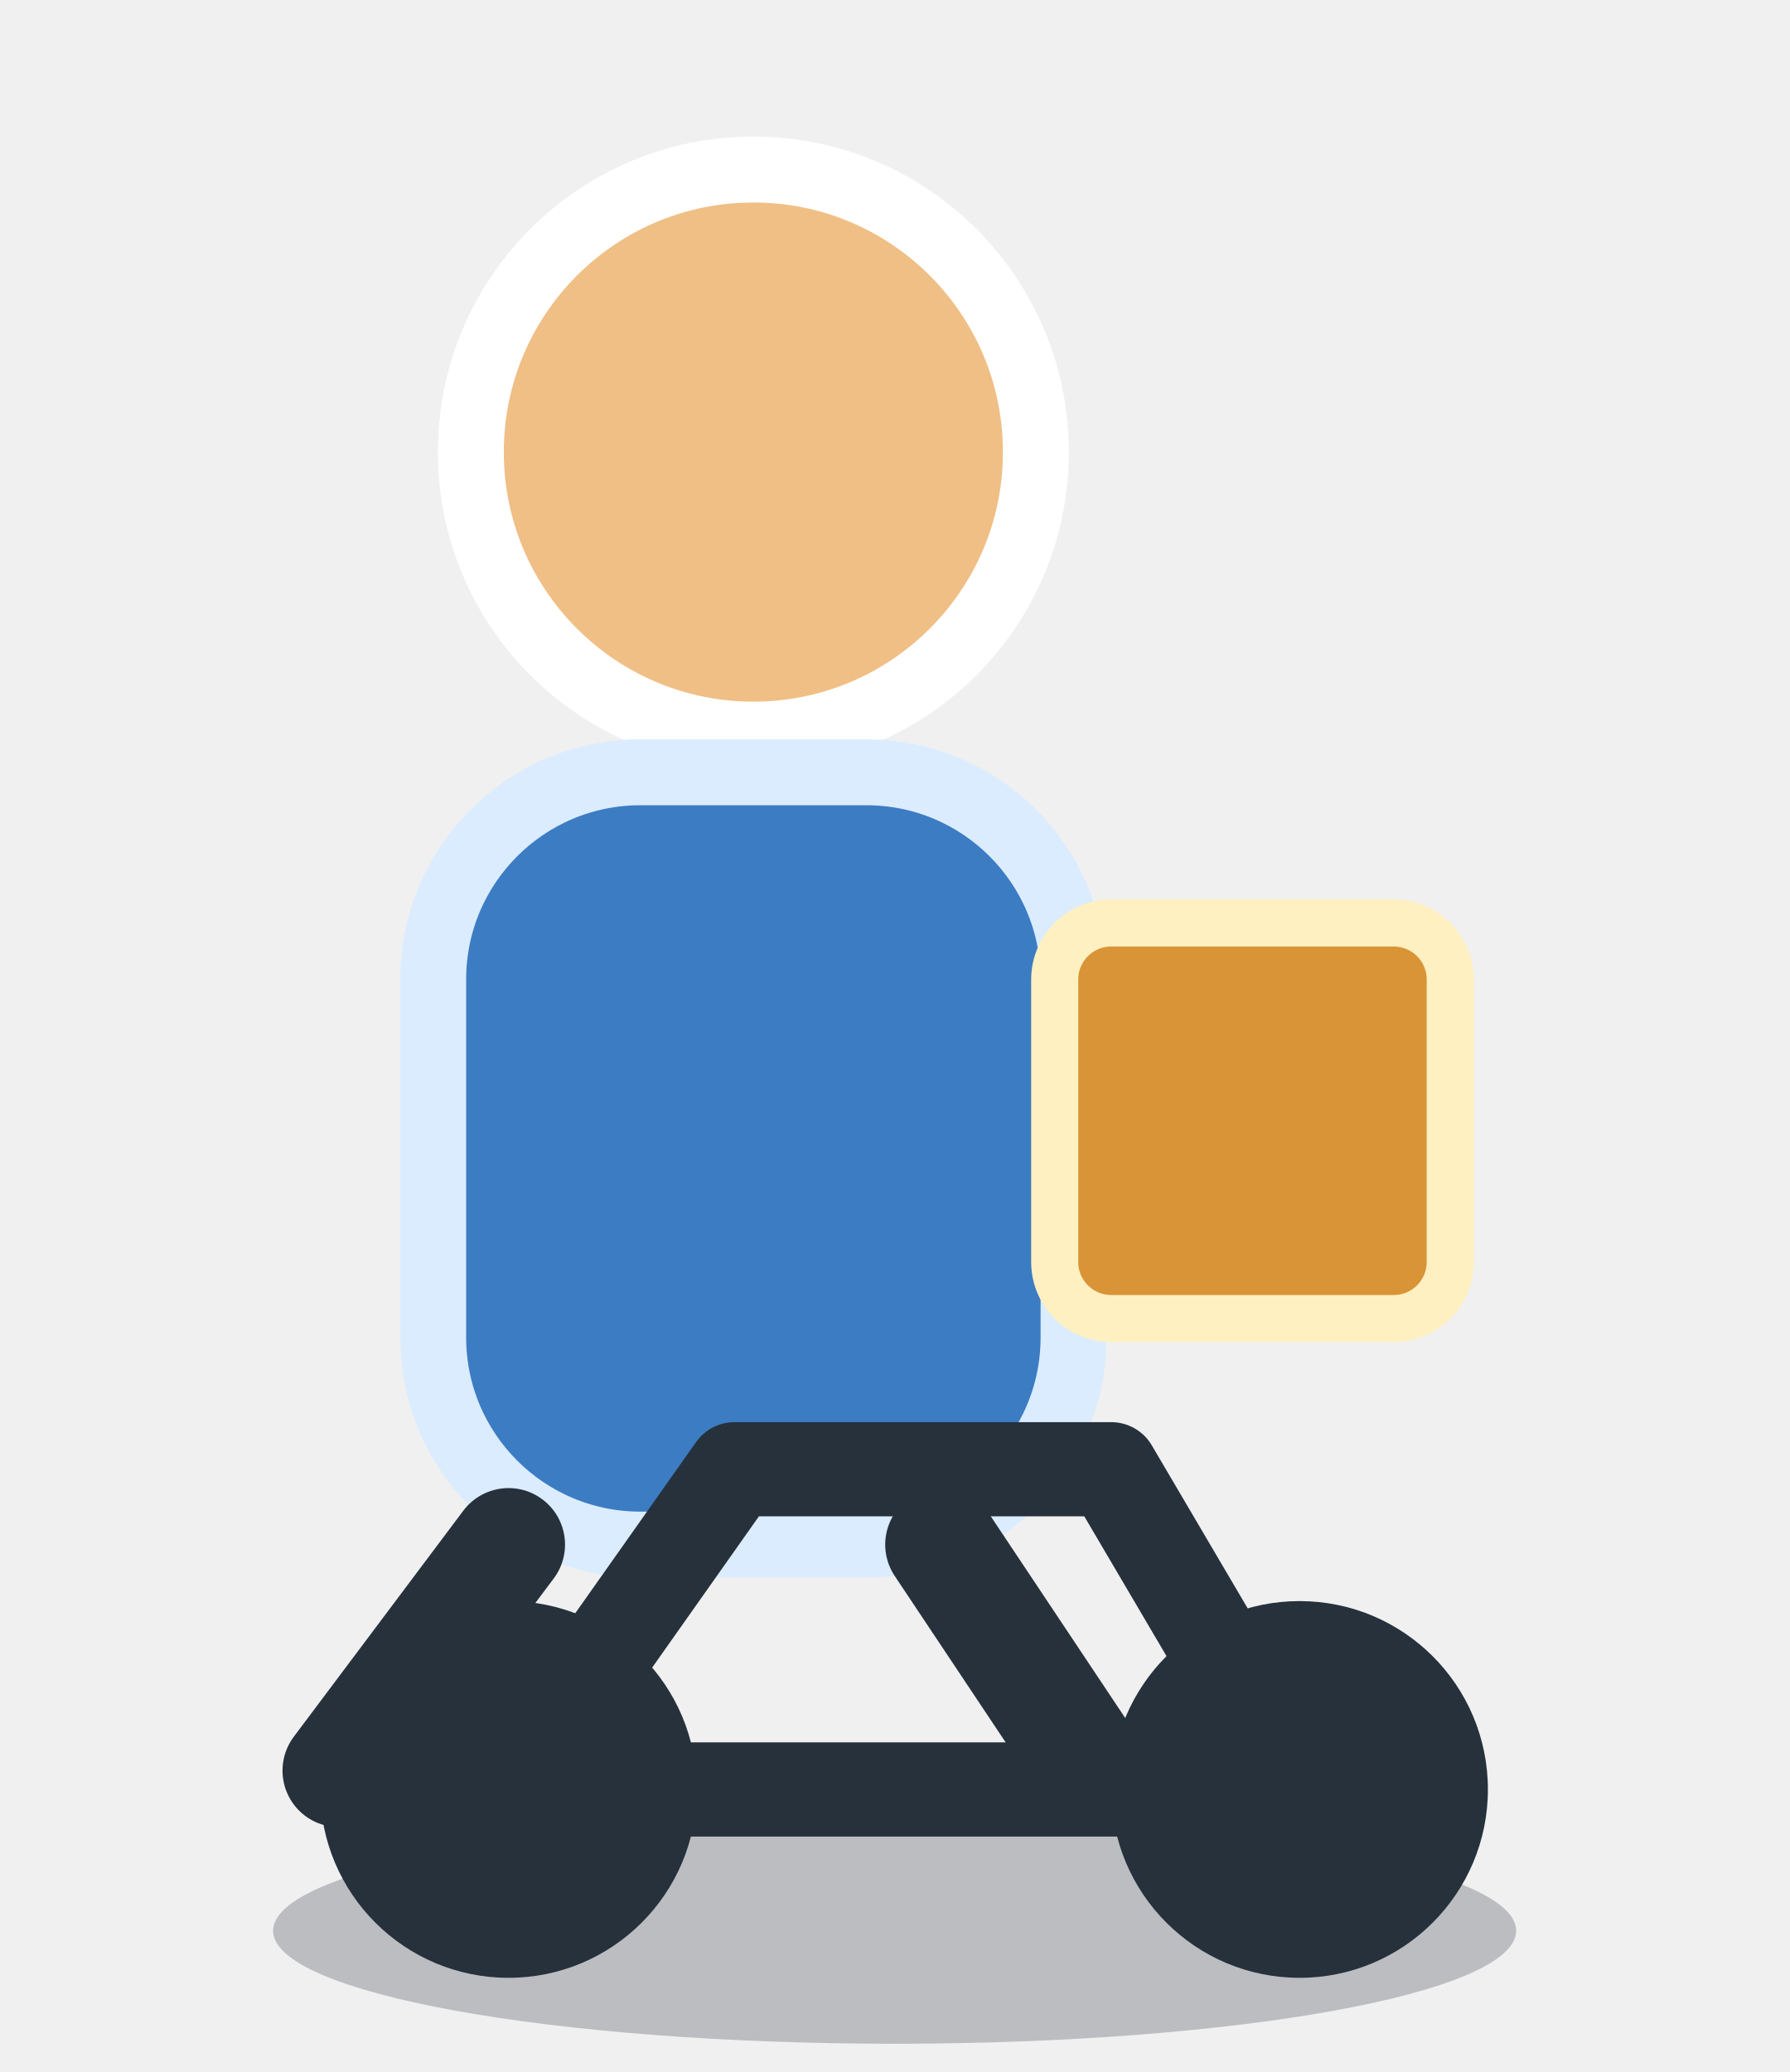
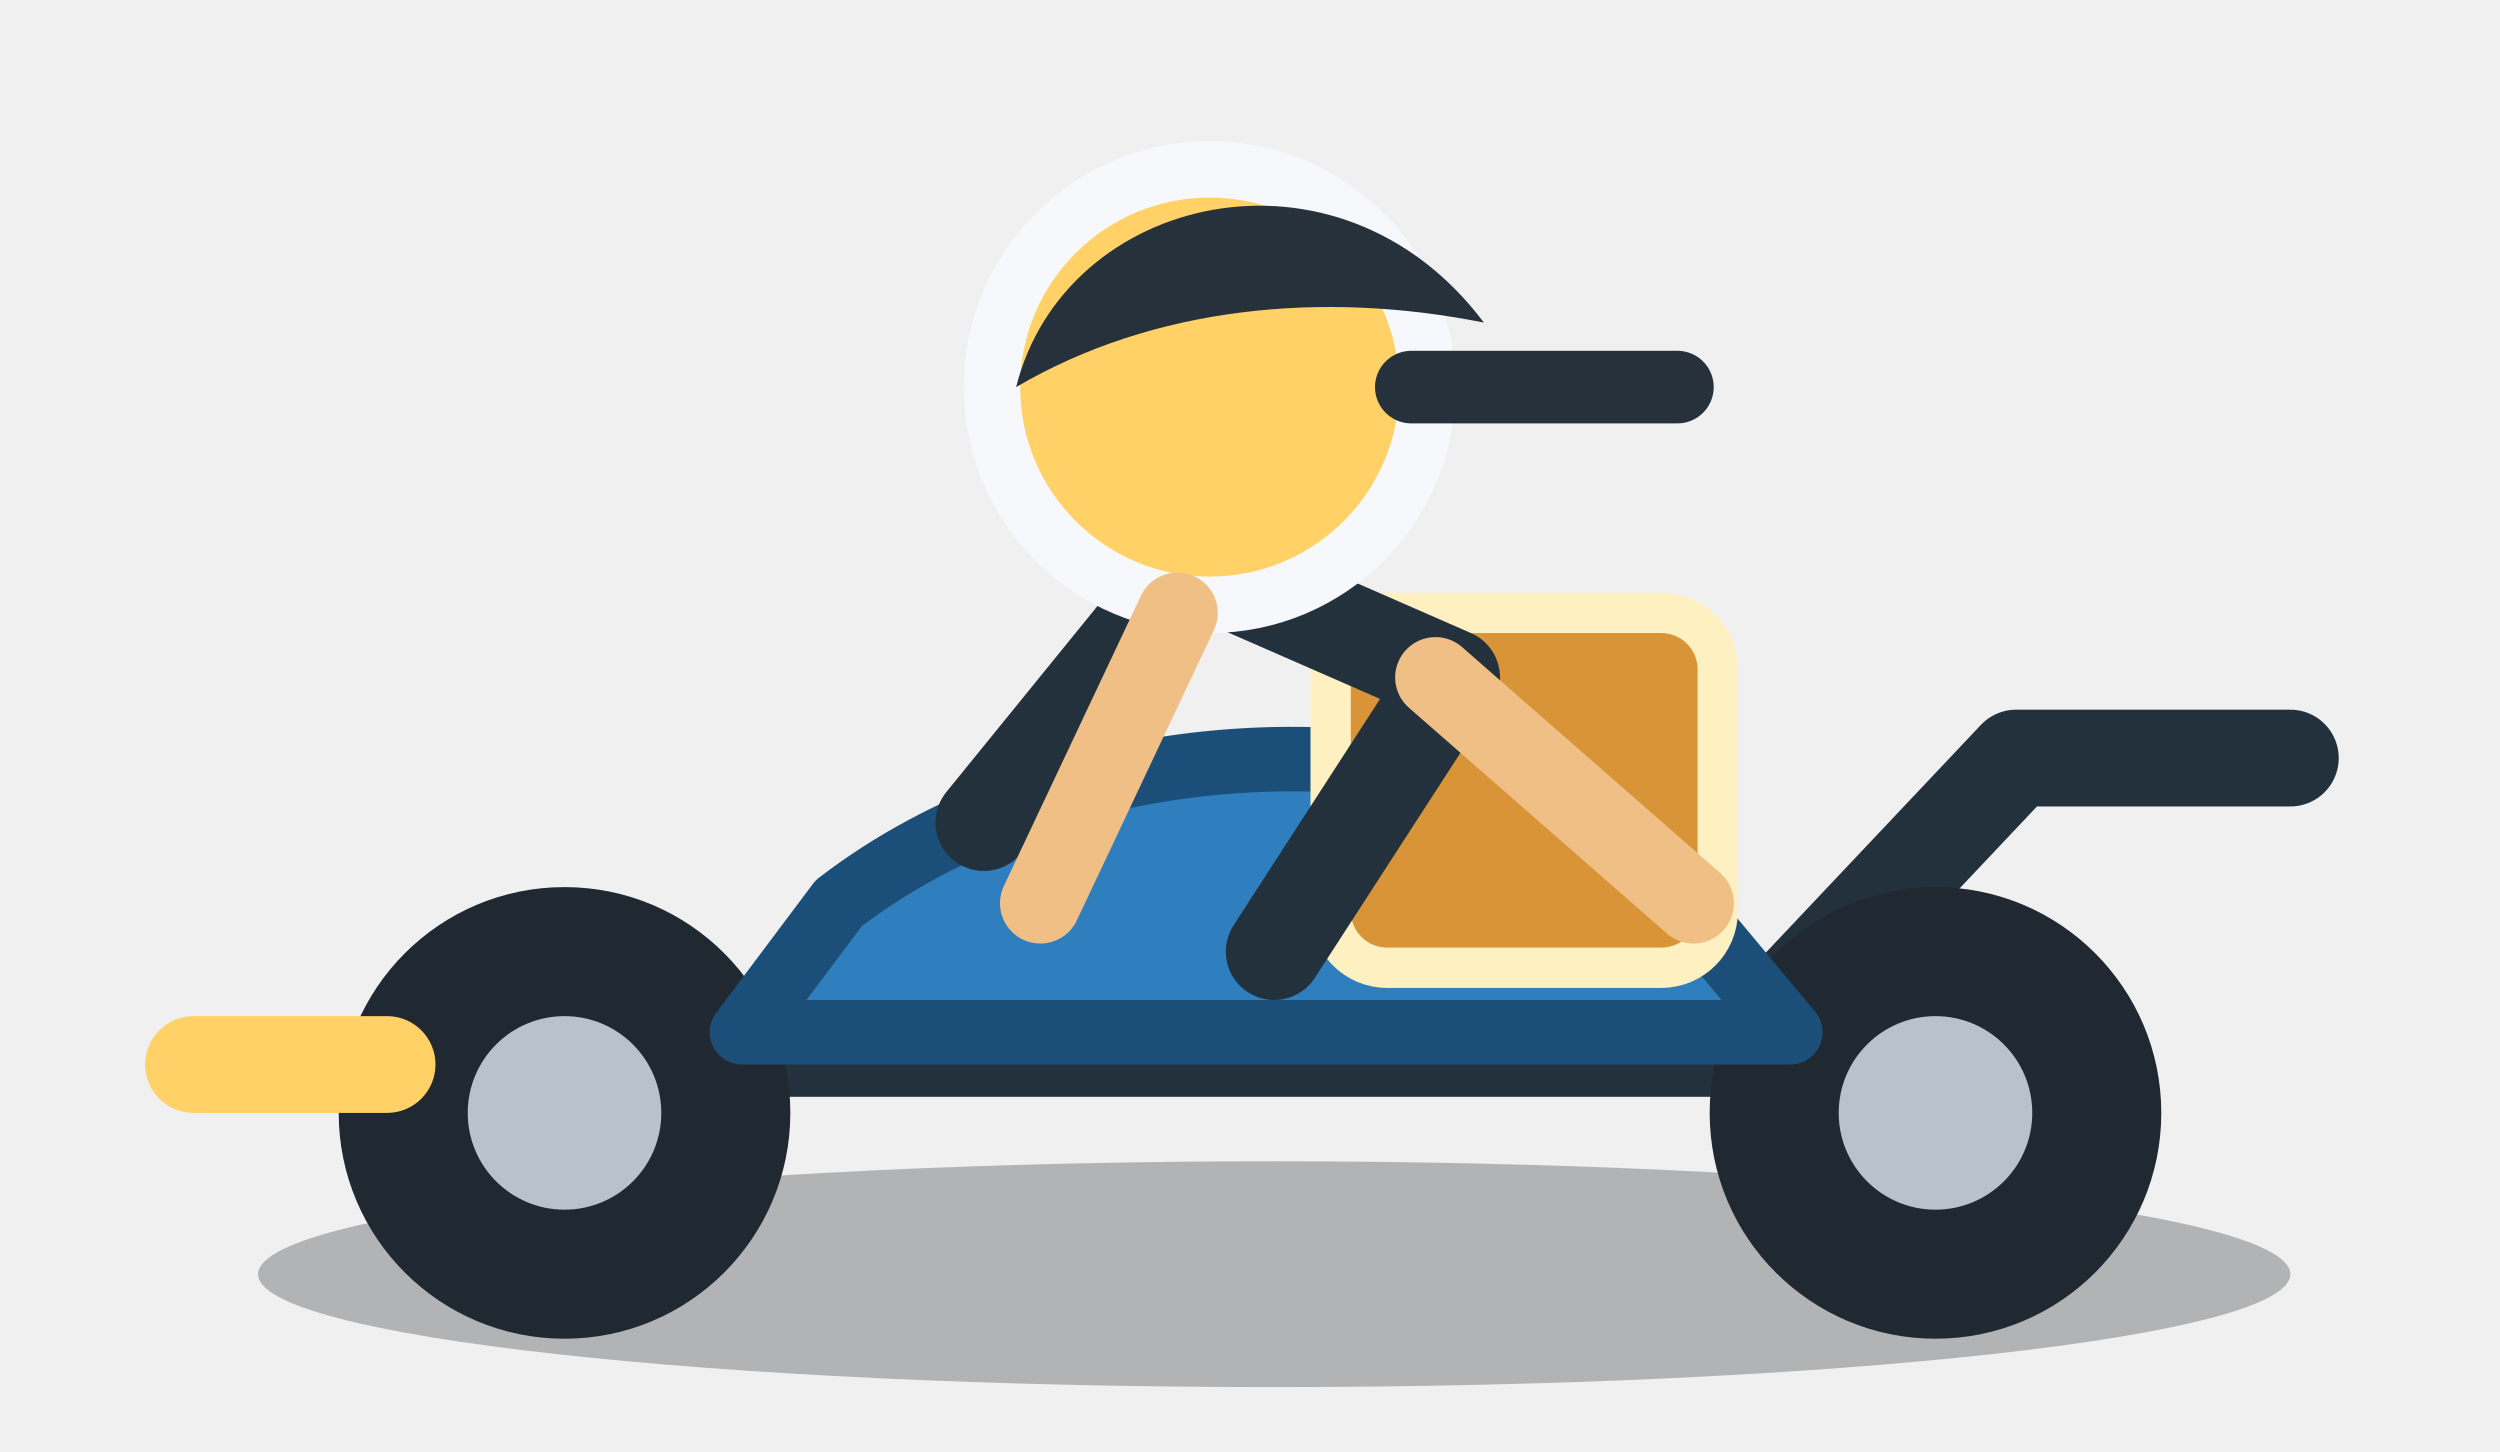
- <svg xmlns="http://www.w3.org/2000/svg" width="190" height="220" viewBox="0 0 190 220">
-   <ellipse cx="95" cy="205" rx="66" ry="12" fill="#1b2430" opacity=".25" />
-   <circle cx="80" cy="48" r="30" fill="#f0bf85" stroke="#fff" stroke-width="7" />
-   <rect x="46" y="82" width="68" height="82" rx="22" fill="#3c7cc3" stroke="#dbecff" stroke-width="7" />
-   <rect x="112" y="98" width="42" height="42" rx="6" fill="#d99437" stroke="#fff0c1" stroke-width="5" />
-   <circle cx="54" cy="190" r="20" fill="#26313c" />
-   <circle cx="138" cy="190" r="20" fill="#26313c" />
-   <path d="M54 190 H138 L118 156 H78 Z" fill="none" stroke="#26313c" stroke-width="10" stroke-linejoin="round" />
-   <path d="M54 164 L36 188 M100 164 L116 188" stroke="#26313c" stroke-width="12" stroke-linecap="round" />
+ <svg xmlns="http://www.w3.org/2000/svg" width="310" height="180" viewBox="0 0 310 180">
+   <ellipse cx="158" cy="158" rx="126" ry="14" fill="#101418" opacity=".28" />
+   <path d="M54 130 H216 L250 94 H284" fill="none" stroke="#23313d" stroke-width="12" stroke-linecap="round" stroke-linejoin="round" />
+   <circle cx="70" cy="138" r="28" fill="#202832" />
+   <circle cx="70" cy="138" r="12" fill="#b9c2cc" />
+   <circle cx="240" cy="138" r="28" fill="#202832" />
+   <circle cx="240" cy="138" r="12" fill="#b9c2cc" />
+   <path d="M104 112 C130 92 172 88 202 104 L222 128 H92 Z" fill="#2f7fbf" stroke="#1b4e78" stroke-width="8" stroke-linejoin="round" />
+   <rect x="165" y="76" width="48" height="44" rx="7" fill="#d99437" stroke="#fff0c1" stroke-width="5" />
+   <path d="M122 102 L148 70 L180 84 L158 118" fill="none" stroke="#23313d" stroke-width="12" stroke-linecap="round" stroke-linejoin="round" />
+   <circle cx="150" cy="48" r="27" fill="#ffd166" stroke="#f6f8fb" stroke-width="7" />
+   <path d="M126 48 C132 24 166 16 184 40 C164 36 143 38 126 48 Z" fill="#26313c" />
+   <path d="M175 48 H208" stroke="#26313c" stroke-width="9" stroke-linecap="round" />
+   <path d="M146 76 L129 112 M178 84 L210 112" stroke="#f0bf85" stroke-width="10" stroke-linecap="round" />
+   <rect x="18" y="126" width="36" height="12" rx="6" fill="#ffd166" />
</svg>
